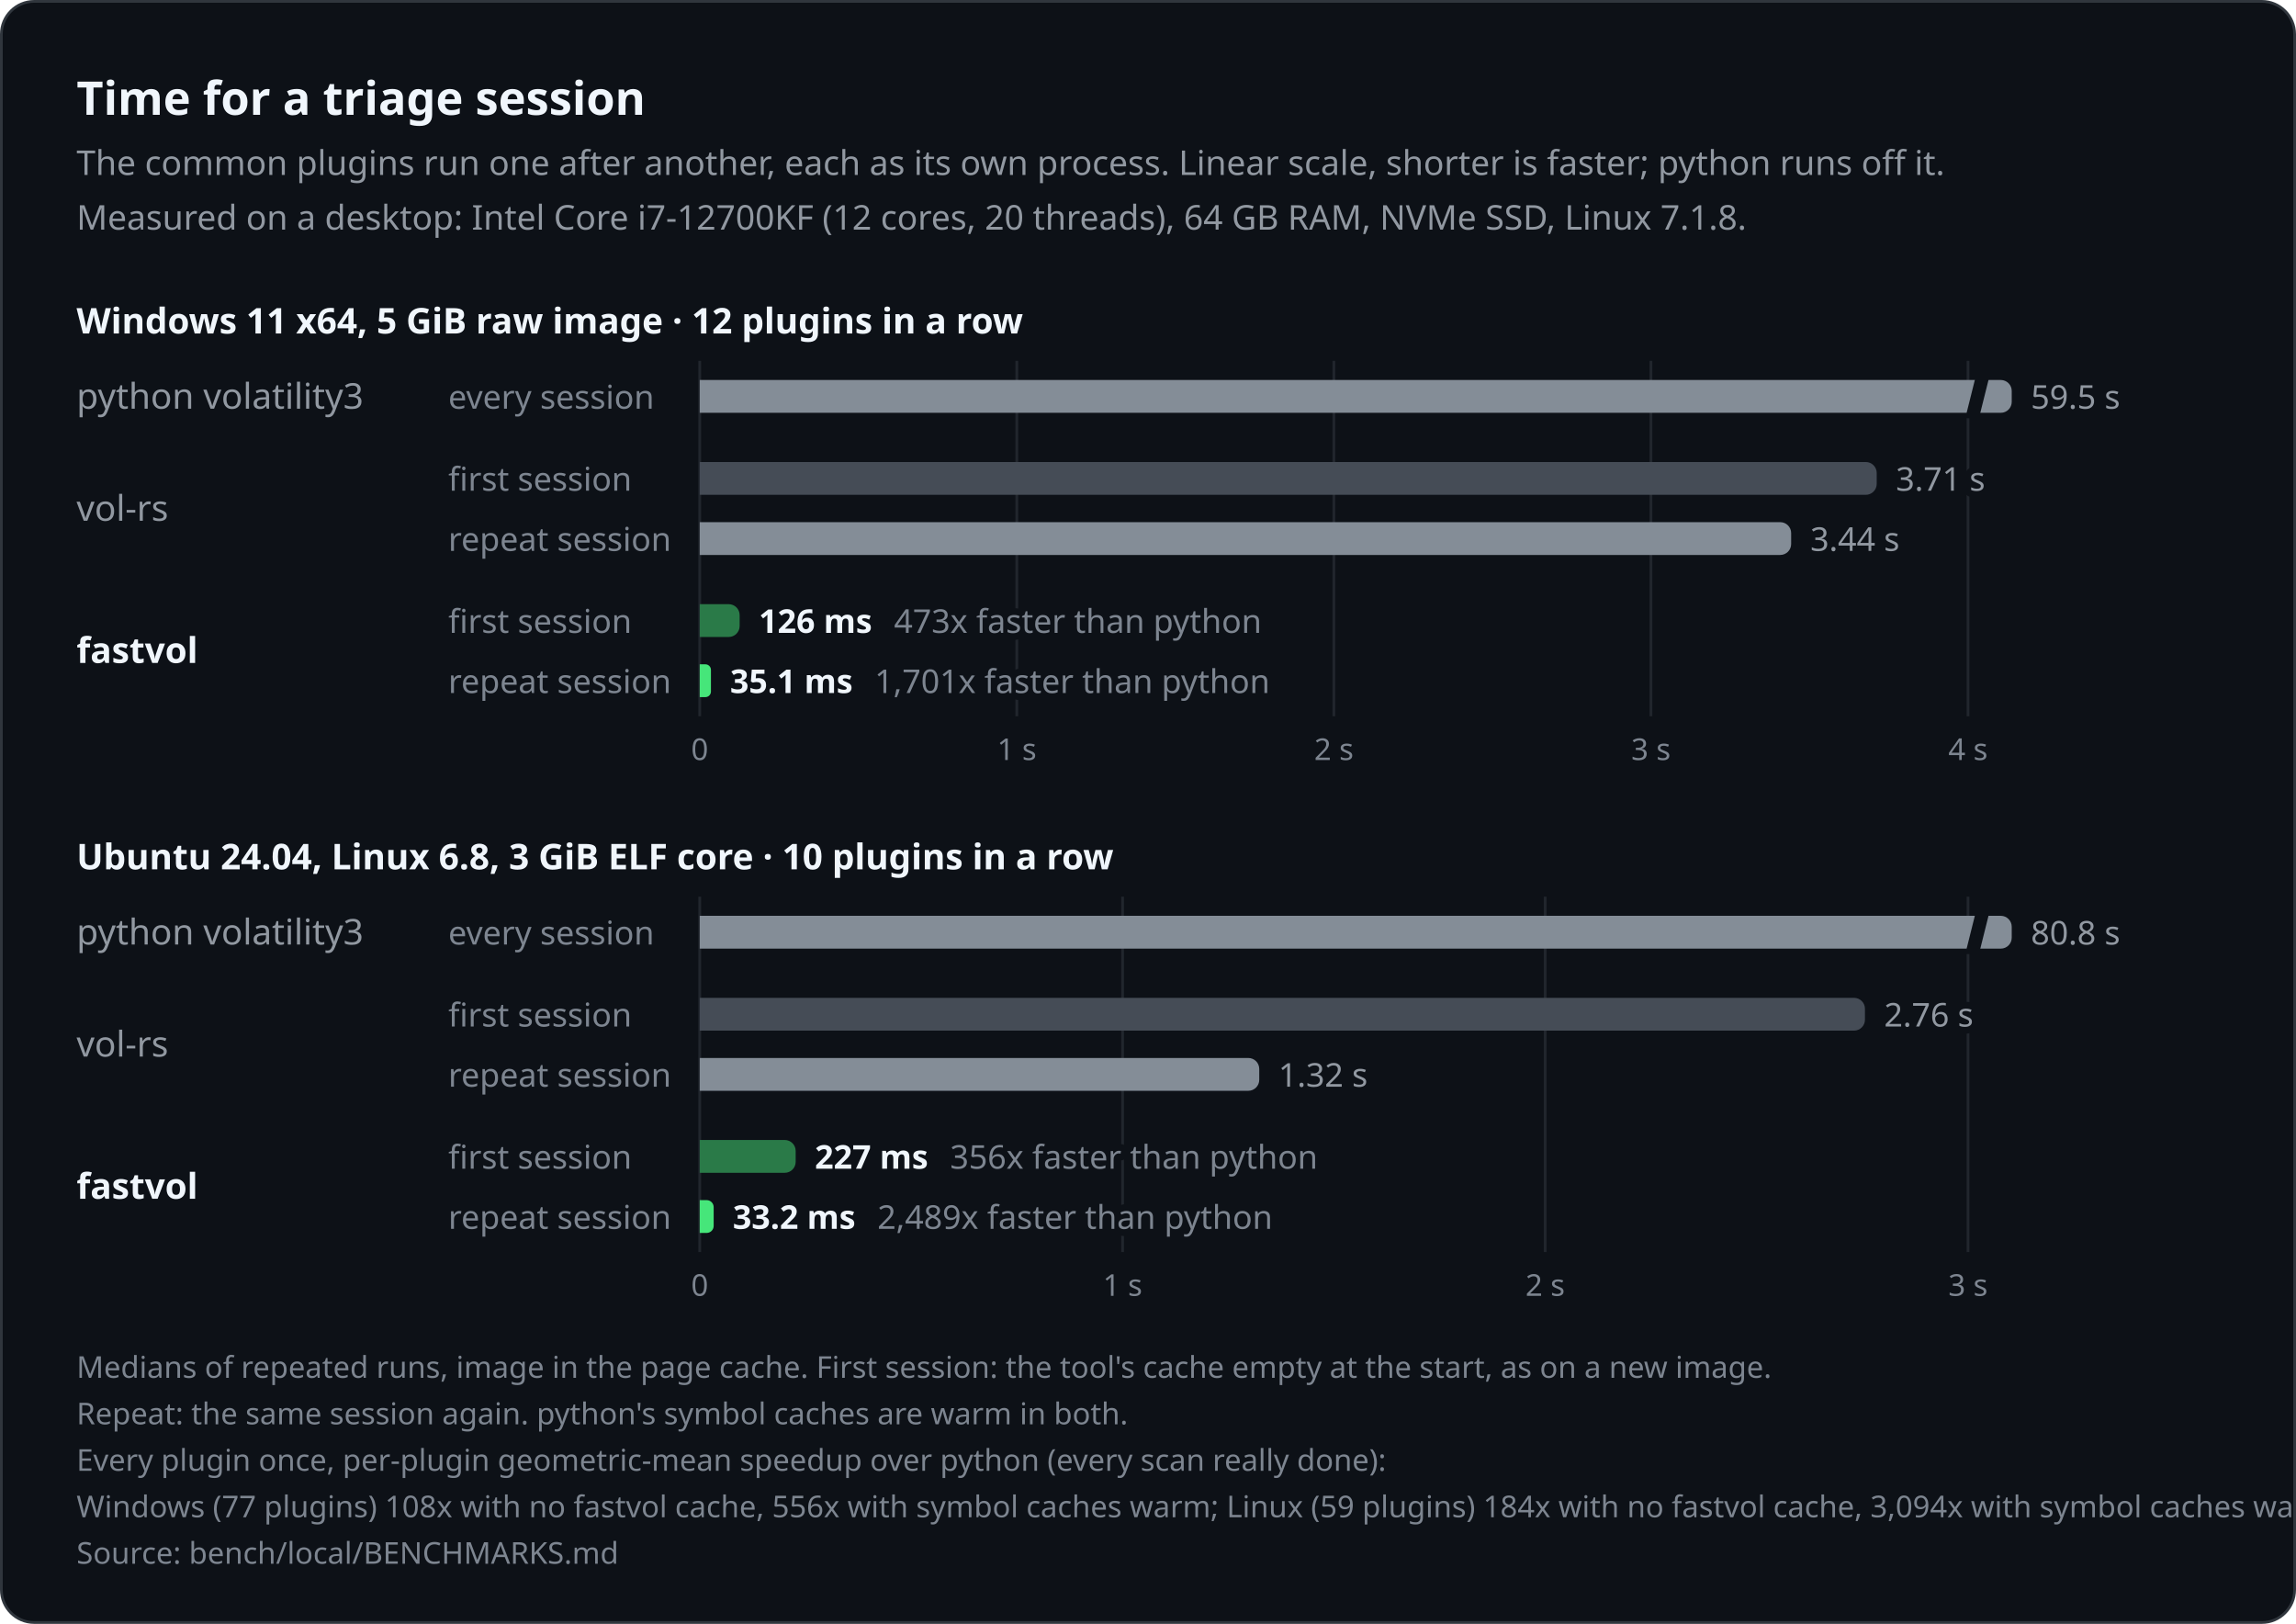
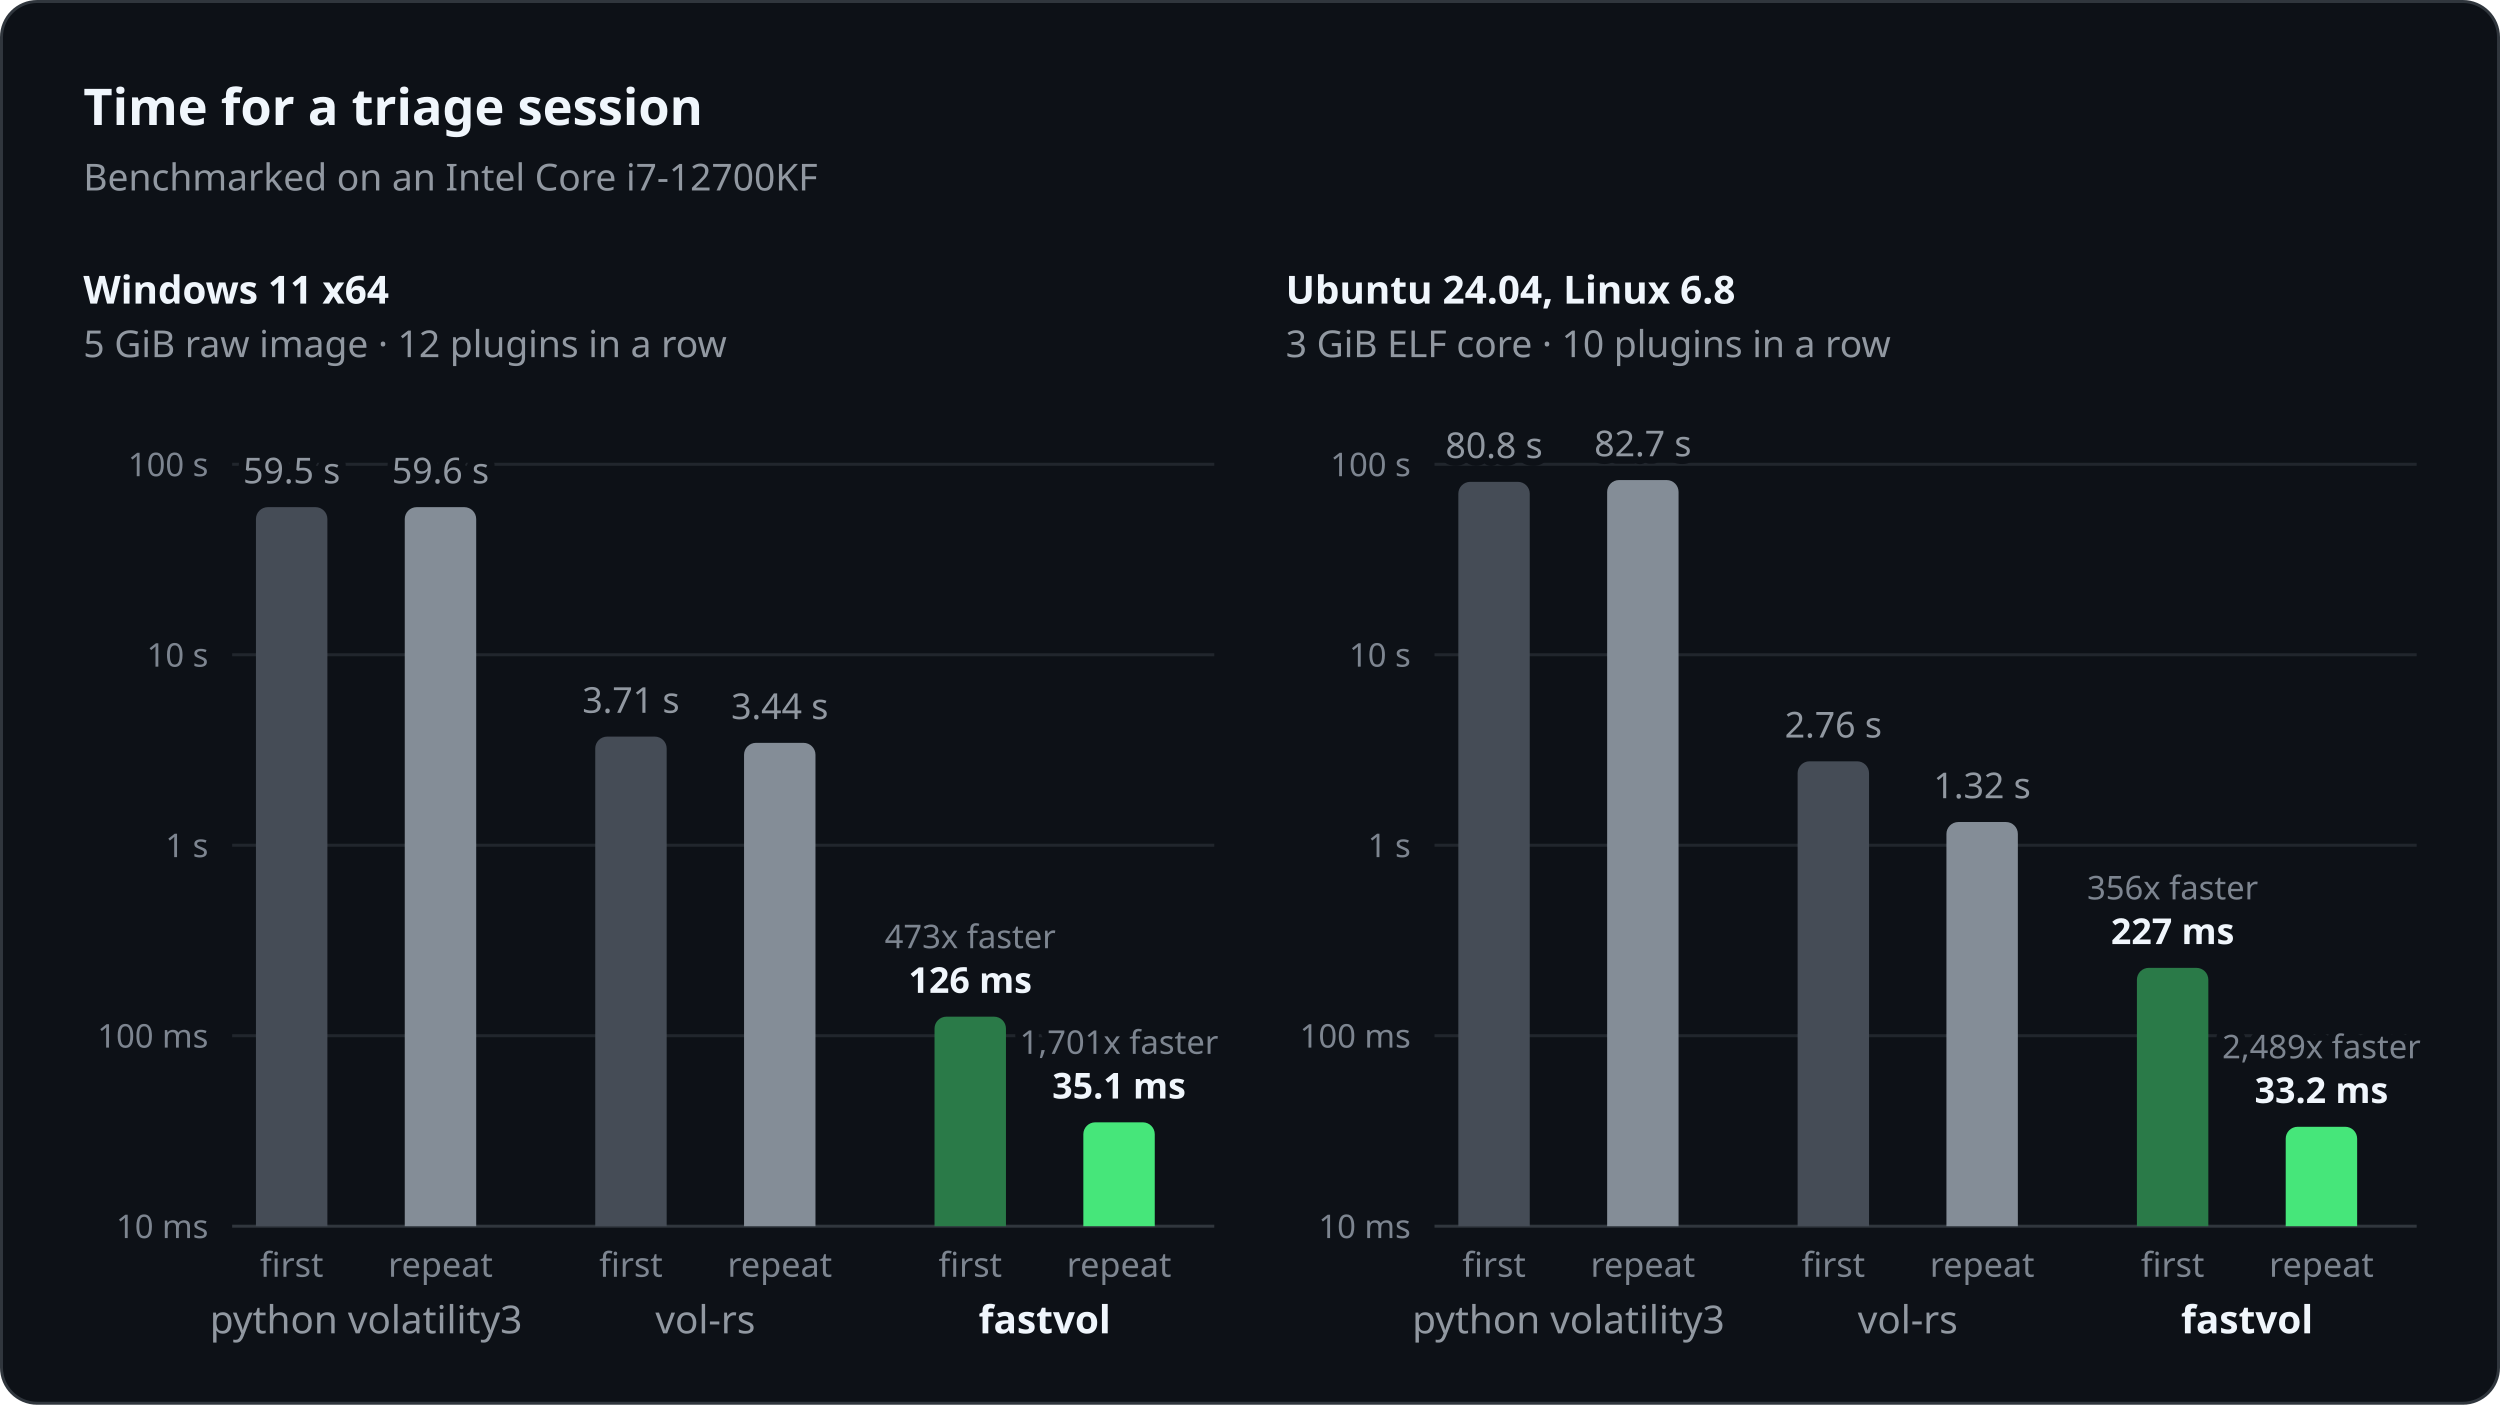
- <svg xmlns="http://www.w3.org/2000/svg" width="840" height="594" viewBox="0 0 840 594" role="img" aria-labelledby="t d">
+ <svg xmlns="http://www.w3.org/2000/svg" width="840" height="472" viewBox="0 0 840 472" role="img" aria-labelledby="t d">
  <style>
text{font-family:-apple-system, BlinkMacSystemFont, 'Segoe UI', 'Noto Sans', Helvetica, Arial, sans-serif;fill:#f0f6fc}
.title{font-size:17px;font-weight:600}
.sub{font-size:12.5px;fill:#9198a1}
.h{font-size:13px;font-weight:600}
.tool{font-size:13px;fill:#9198a1}
- .run{font-size:12px;fill:#7d8590}
+ .run{font-size:11.5px;fill:#7d8590}
.val{font-size:12px;fill:#9198a1;paint-order:stroke;stroke:#0d1117;stroke-width:5px;stroke-linejoin:round}
.b{font-weight:600;fill:#f0f6fc}
- .note{font-weight:400;fill:#7d8590}
+ .note{font-size:11px;fill:#7d8590;paint-order:stroke;stroke:#0d1117;stroke-width:5px;stroke-linejoin:round}
.tick{font-size:11px;fill:#7d8590}
- .foot{font-size:11px;fill:#7d8590}
.grid{stroke:#21262d;stroke-width:1;fill:none}
+ .axis{stroke:#30363d;stroke-width:1;fill:none}
</style>
-   <rect x=".5" y=".5" width="839" height="593" rx="12" fill="#0d1117" stroke="#30363d" />
+   <rect x=".5" y=".5" width="839" height="471" rx="12" fill="#0d1117" stroke="#30363d" />
  <text x="28" y="42" class="title">Time for a triage session</text>
-   <text x="28" y="64" class="sub">The common plugins run one after another, each as its own process. Linear scale, shorter is faster; python runs off it.</text>
-   <text x="28" y="84" class="sub">Measured on a desktop: Intel Core i7-12700KF (12 cores, 20 threads), 64 GB RAM, NVMe SSD, Linux 7.1.8.</text>
-   <text x="28" y="122" class="h">Windows 11 x64, 5 GiB raw image · 12 plugins in a row</text>
-   <path d="M256.0 132V262" class="grid" />
-   <path d="M372.0 132V262" class="grid" />
-   <path d="M488.0 132V262" class="grid" />
-   <path d="M604.0 132V262" class="grid" />
-   <path d="M720.0 132V262" class="grid" />
-   <text x="28" y="149.5" class="tool">python volatility3</text>
-   <text x="164" y="149.5" class="run">every session</text>
-   <path fill="#848d97" d="M256 139.0H732.0A4 4 0 0 1 736.0 143.0V147.0A4 4 0 0 1 732.0 151.0H256Z" />
-   <path fill="#0d1117" d="M723.0 137.0h5l-4 16h-5z" />
-   <text x="743.0" y="149.5" class="val">59.5 s</text>
-   <text x="28" y="190.5" class="tool">vol-rs</text>
-   <text x="164" y="179.5" class="run">first session</text>
-   <path fill="#454c56" d="M256 169.0H682.6A4 4 0 0 1 686.6 173.0V177.0A4 4 0 0 1 682.6 181.0H256Z" />
-   <text x="693.6" y="179.5" class="val">3.71 s</text>
-   <text x="164" y="201.5" class="run">repeat session</text>
-   <path fill="#848d97" d="M256 191.0H651.3A4 4 0 0 1 655.3 195.0V199.0A4 4 0 0 1 651.3 203.0H256Z" />
-   <text x="662.3" y="201.5" class="val">3.44 s</text>
-   <text x="28" y="242.5" class="tool b">fastvol</text>
-   <text x="164" y="231.5" class="run">first session</text>
-   <path fill="#2a7a48" d="M256 221.0H266.6A4 4 0 0 1 270.6 225.0V229.0A4 4 0 0 1 266.6 233.0H256Z" />
-   <text x="277.6" y="231.5" class="val b">126 ms<tspan class="note" dx="8">473x faster than python</tspan>
-   </text>
-   <text x="164" y="253.5" class="run">repeat session</text>
-   <path fill="#46e67a" d="M256 243.0H258.0A2.033 2.033 0 0 1 260.1 245.0V253.0A2.033 2.033 0 0 1 258.0 255.0H256Z" />
-   <text x="267.1" y="253.5" class="val b">35.1 ms<tspan class="note" dx="8">1,701x faster than python</tspan>
-   </text>
-   <text x="256.0" y="278" class="tick" text-anchor="middle">0</text>
-   <text x="372.0" y="278" class="tick" text-anchor="middle">1 s</text>
-   <text x="488.0" y="278" class="tick" text-anchor="middle">2 s</text>
-   <text x="604.0" y="278" class="tick" text-anchor="middle">3 s</text>
-   <text x="720.0" y="278" class="tick" text-anchor="middle">4 s</text>
-   <text x="28" y="318" class="h">Ubuntu 24.04, Linux 6.8, 3 GiB ELF core · 10 plugins in a row</text>
-   <path d="M256.0 328V458" class="grid" />
-   <path d="M410.7 328V458" class="grid" />
-   <path d="M565.3 328V458" class="grid" />
-   <path d="M720.0 328V458" class="grid" />
-   <text x="28" y="345.5" class="tool">python volatility3</text>
-   <text x="164" y="345.5" class="run">every session</text>
-   <path fill="#848d97" d="M256 335.0H732.0A4 4 0 0 1 736.0 339.0V343.0A4 4 0 0 1 732.0 347.0H256Z" />
-   <path fill="#0d1117" d="M723.0 333.0h5l-4 16h-5z" />
-   <text x="743.0" y="345.5" class="val">80.8 s</text>
-   <text x="28" y="386.5" class="tool">vol-rs</text>
-   <text x="164" y="375.5" class="run">first session</text>
-   <path fill="#454c56" d="M256 365.0H678.3A4 4 0 0 1 682.3 369.0V373.0A4 4 0 0 1 678.3 377.0H256Z" />
-   <text x="689.3" y="375.5" class="val">2.76 s</text>
-   <text x="164" y="397.5" class="run">repeat session</text>
-   <path fill="#848d97" d="M256 387.0H456.7A4 4 0 0 1 460.7 391.0V395.0A4 4 0 0 1 456.7 399.0H256Z" />
-   <text x="467.7" y="397.5" class="val">1.32 s</text>
-   <text x="28" y="438.5" class="tool b">fastvol</text>
-   <text x="164" y="427.5" class="run">first session</text>
-   <path fill="#2a7a48" d="M256 417.0H287.1A4 4 0 0 1 291.1 421.0V425.0A4 4 0 0 1 287.1 429.0H256Z" />
-   <text x="298.1" y="427.5" class="val b">227 ms<tspan class="note" dx="8">356x faster than python</tspan>
-   </text>
-   <text x="164" y="449.5" class="run">repeat session</text>
-   <path fill="#46e67a" d="M256 439.0H258.6A2.569 2.569 0 0 1 261.1 441.6V448.4A2.569 2.569 0 0 1 258.6 451.0H256Z" />
-   <text x="268.1" y="449.5" class="val b">33.2 ms<tspan class="note" dx="8">2,489x faster than python</tspan>
-   </text>
-   <text x="256.0" y="474" class="tick" text-anchor="middle">0</text>
-   <text x="410.7" y="474" class="tick" text-anchor="middle">1 s</text>
-   <text x="565.3" y="474" class="tick" text-anchor="middle">2 s</text>
-   <text x="720.0" y="474" class="tick" text-anchor="middle">3 s</text>
-   <text x="28" y="504" class="foot">Medians of repeated runs, image in the page cache. First session: the tool's cache empty at the start, as on a new image.</text>
-   <text x="28" y="521" class="foot">Repeat: the same session again. python's symbol caches are warm in both.</text>
-   <text x="28" y="538" class="foot">Every plugin once, per-plugin geometric-mean speedup over python (every scan really done):</text>
-   <text x="28" y="555" class="foot">Windows (77 plugins) 108x with no fastvol cache, 556x with symbol caches warm; Linux (59 plugins) 184x with no fastvol cache, 3,094x with symbol caches warm.</text>
-   <text x="28" y="572" class="foot">Source: bench/local/BENCHMARKS.md</text>
+   <text x="28" y="64" class="sub">Benchmarked on an Intel Core i7-12700KF</text>
+   <text x="28.0" y="102" class="h">Windows 11 x64</text>
+   <text x="28.0" y="120" class="sub">5 GiB raw image · 12 plugins in a row</text>
+   <path d="M78.0 412.0H408.0" class="axis" />
+   <text x="70.0" y="416.0" class="tick" text-anchor="end">10 ms</text>
+   <path d="M78.0 348.0H408.0" class="grid" />
+   <text x="70.0" y="352.0" class="tick" text-anchor="end">100 ms</text>
+   <path d="M78.0 284.0H408.0" class="grid" />
+   <text x="70.0" y="288.0" class="tick" text-anchor="end">1 s</text>
+   <path d="M78.0 220.0H408.0" class="grid" />
+   <text x="70.0" y="224.0" class="tick" text-anchor="end">10 s</text>
+   <path d="M78.0 156.0H408.0" class="grid" />
+   <text x="70.0" y="160.0" class="tick" text-anchor="end">100 s</text>
+   <text x="123.0" y="448" class="tool" text-anchor="middle">python volatility3</text>
+   <path fill="#454c56" d="M86.0 412V174.4A4 4 0 0 1 90.0 170.4H106.0A4 4 0 0 1 110.0 174.4V412Z" />
+   <text x="98.0" y="162.4" class="val" text-anchor="middle">59.5 s</text>
+   <text x="98.0" y="429" class="run" text-anchor="middle">first</text>
+   <path fill="#848d97" d="M136.0 412V174.4A4 4 0 0 1 140.0 170.4H156.0A4 4 0 0 1 160.0 174.4V412Z" />
+   <text x="148.0" y="162.4" class="val" text-anchor="middle">59.6 s</text>
+   <text x="148.0" y="429" class="run" text-anchor="middle">repeat</text>
+   <text x="237.0" y="448" class="tool" text-anchor="middle">vol-rs</text>
+   <path fill="#454c56" d="M200.0 412V251.5A4 4 0 0 1 204.0 247.5H220.0A4 4 0 0 1 224.0 251.5V412Z" />
+   <text x="212.0" y="239.5" class="val" text-anchor="middle">3.71 s</text>
+   <text x="212.0" y="429" class="run" text-anchor="middle">first</text>
+   <path fill="#848d97" d="M250.0 412V253.6A4 4 0 0 1 254.0 249.6H270.0A4 4 0 0 1 274.0 253.6V412Z" />
+   <text x="262.0" y="241.6" class="val" text-anchor="middle">3.44 s</text>
+   <text x="262.0" y="429" class="run" text-anchor="middle">repeat</text>
+   <text x="351.0" y="448" class="tool b" text-anchor="middle">fastvol</text>
+   <path fill="#2a7a48" d="M314.0 412V345.6A4 4 0 0 1 318.0 341.6H334.0A4 4 0 0 1 338.0 345.6V412Z" />
+   <text x="326.0" y="333.6" class="val b" text-anchor="middle">126 ms</text>
+   <text x="326.0" y="318.6" class="note" text-anchor="middle">473x faster</text>
+   <text x="326.0" y="429" class="run" text-anchor="middle">first</text>
+   <path fill="#46e67a" d="M364.0 412V381.1A4 4 0 0 1 368.0 377.1H384.0A4 4 0 0 1 388.0 381.1V412Z" />
+   <text x="376.0" y="369.1" class="val b" text-anchor="middle">35.1 ms</text>
+   <text x="376.0" y="354.1" class="note" text-anchor="middle">1,701x faster</text>
+   <text x="376.0" y="429" class="run" text-anchor="middle">repeat</text>
+   <text x="432.0" y="102" class="h">Ubuntu 24.04, Linux 6.8</text>
+   <text x="432.0" y="120" class="sub">3 GiB ELF core · 10 plugins in a row</text>
+   <path d="M482.0 412.0H812.0" class="axis" />
+   <text x="474.0" y="416.0" class="tick" text-anchor="end">10 ms</text>
+   <path d="M482.0 348.0H812.0" class="grid" />
+   <text x="474.0" y="352.0" class="tick" text-anchor="end">100 ms</text>
+   <path d="M482.0 284.0H812.0" class="grid" />
+   <text x="474.0" y="288.0" class="tick" text-anchor="end">1 s</text>
+   <path d="M482.0 220.0H812.0" class="grid" />
+   <text x="474.0" y="224.0" class="tick" text-anchor="end">10 s</text>
+   <path d="M482.0 156.0H812.0" class="grid" />
+   <text x="474.0" y="160.0" class="tick" text-anchor="end">100 s</text>
+   <text x="527.0" y="448" class="tool" text-anchor="middle">python volatility3</text>
+   <path fill="#454c56" d="M490.0 412V165.9A4 4 0 0 1 494.0 161.9H510.0A4 4 0 0 1 514.0 165.9V412Z" />
+   <text x="502.0" y="153.9" class="val" text-anchor="middle">80.8 s</text>
+   <text x="502.0" y="429" class="run" text-anchor="middle">first</text>
+   <path fill="#848d97" d="M540.0 412V165.3A4 4 0 0 1 544.0 161.3H560.0A4 4 0 0 1 564.0 165.3V412Z" />
+   <text x="552.0" y="153.3" class="val" text-anchor="middle">82.7 s</text>
+   <text x="552.0" y="429" class="run" text-anchor="middle">repeat</text>
+   <text x="641.0" y="448" class="tool" text-anchor="middle">vol-rs</text>
+   <path fill="#454c56" d="M604.0 412V259.8A4 4 0 0 1 608.0 255.8H624.0A4 4 0 0 1 628.0 259.8V412Z" />
+   <text x="616.0" y="247.8" class="val" text-anchor="middle">2.76 s</text>
+   <text x="616.0" y="429" class="run" text-anchor="middle">first</text>
+   <path fill="#848d97" d="M654.0 412V280.2A4 4 0 0 1 658.0 276.2H674.0A4 4 0 0 1 678.0 280.2V412Z" />
+   <text x="666.0" y="268.2" class="val" text-anchor="middle">1.32 s</text>
+   <text x="666.0" y="429" class="run" text-anchor="middle">repeat</text>
+   <text x="755.0" y="448" class="tool b" text-anchor="middle">fastvol</text>
+   <path fill="#2a7a48" d="M718.0 412V329.2A4 4 0 0 1 722.0 325.2H738.0A4 4 0 0 1 742.0 329.2V412Z" />
+   <text x="730.0" y="317.2" class="val b" text-anchor="middle">227 ms</text>
+   <text x="730.0" y="302.2" class="note" text-anchor="middle">356x faster</text>
+   <text x="730.0" y="429" class="run" text-anchor="middle">first</text>
+   <path fill="#46e67a" d="M768.0 412V382.6A4 4 0 0 1 772.0 378.6H788.0A4 4 0 0 1 792.0 382.6V412Z" />
+   <text x="780.0" y="370.6" class="val b" text-anchor="middle">33.2 ms</text>
+   <text x="780.0" y="355.6" class="note" text-anchor="middle">2,489x faster</text>
+   <text x="780.0" y="429" class="run" text-anchor="middle">repeat</text>
</svg>
